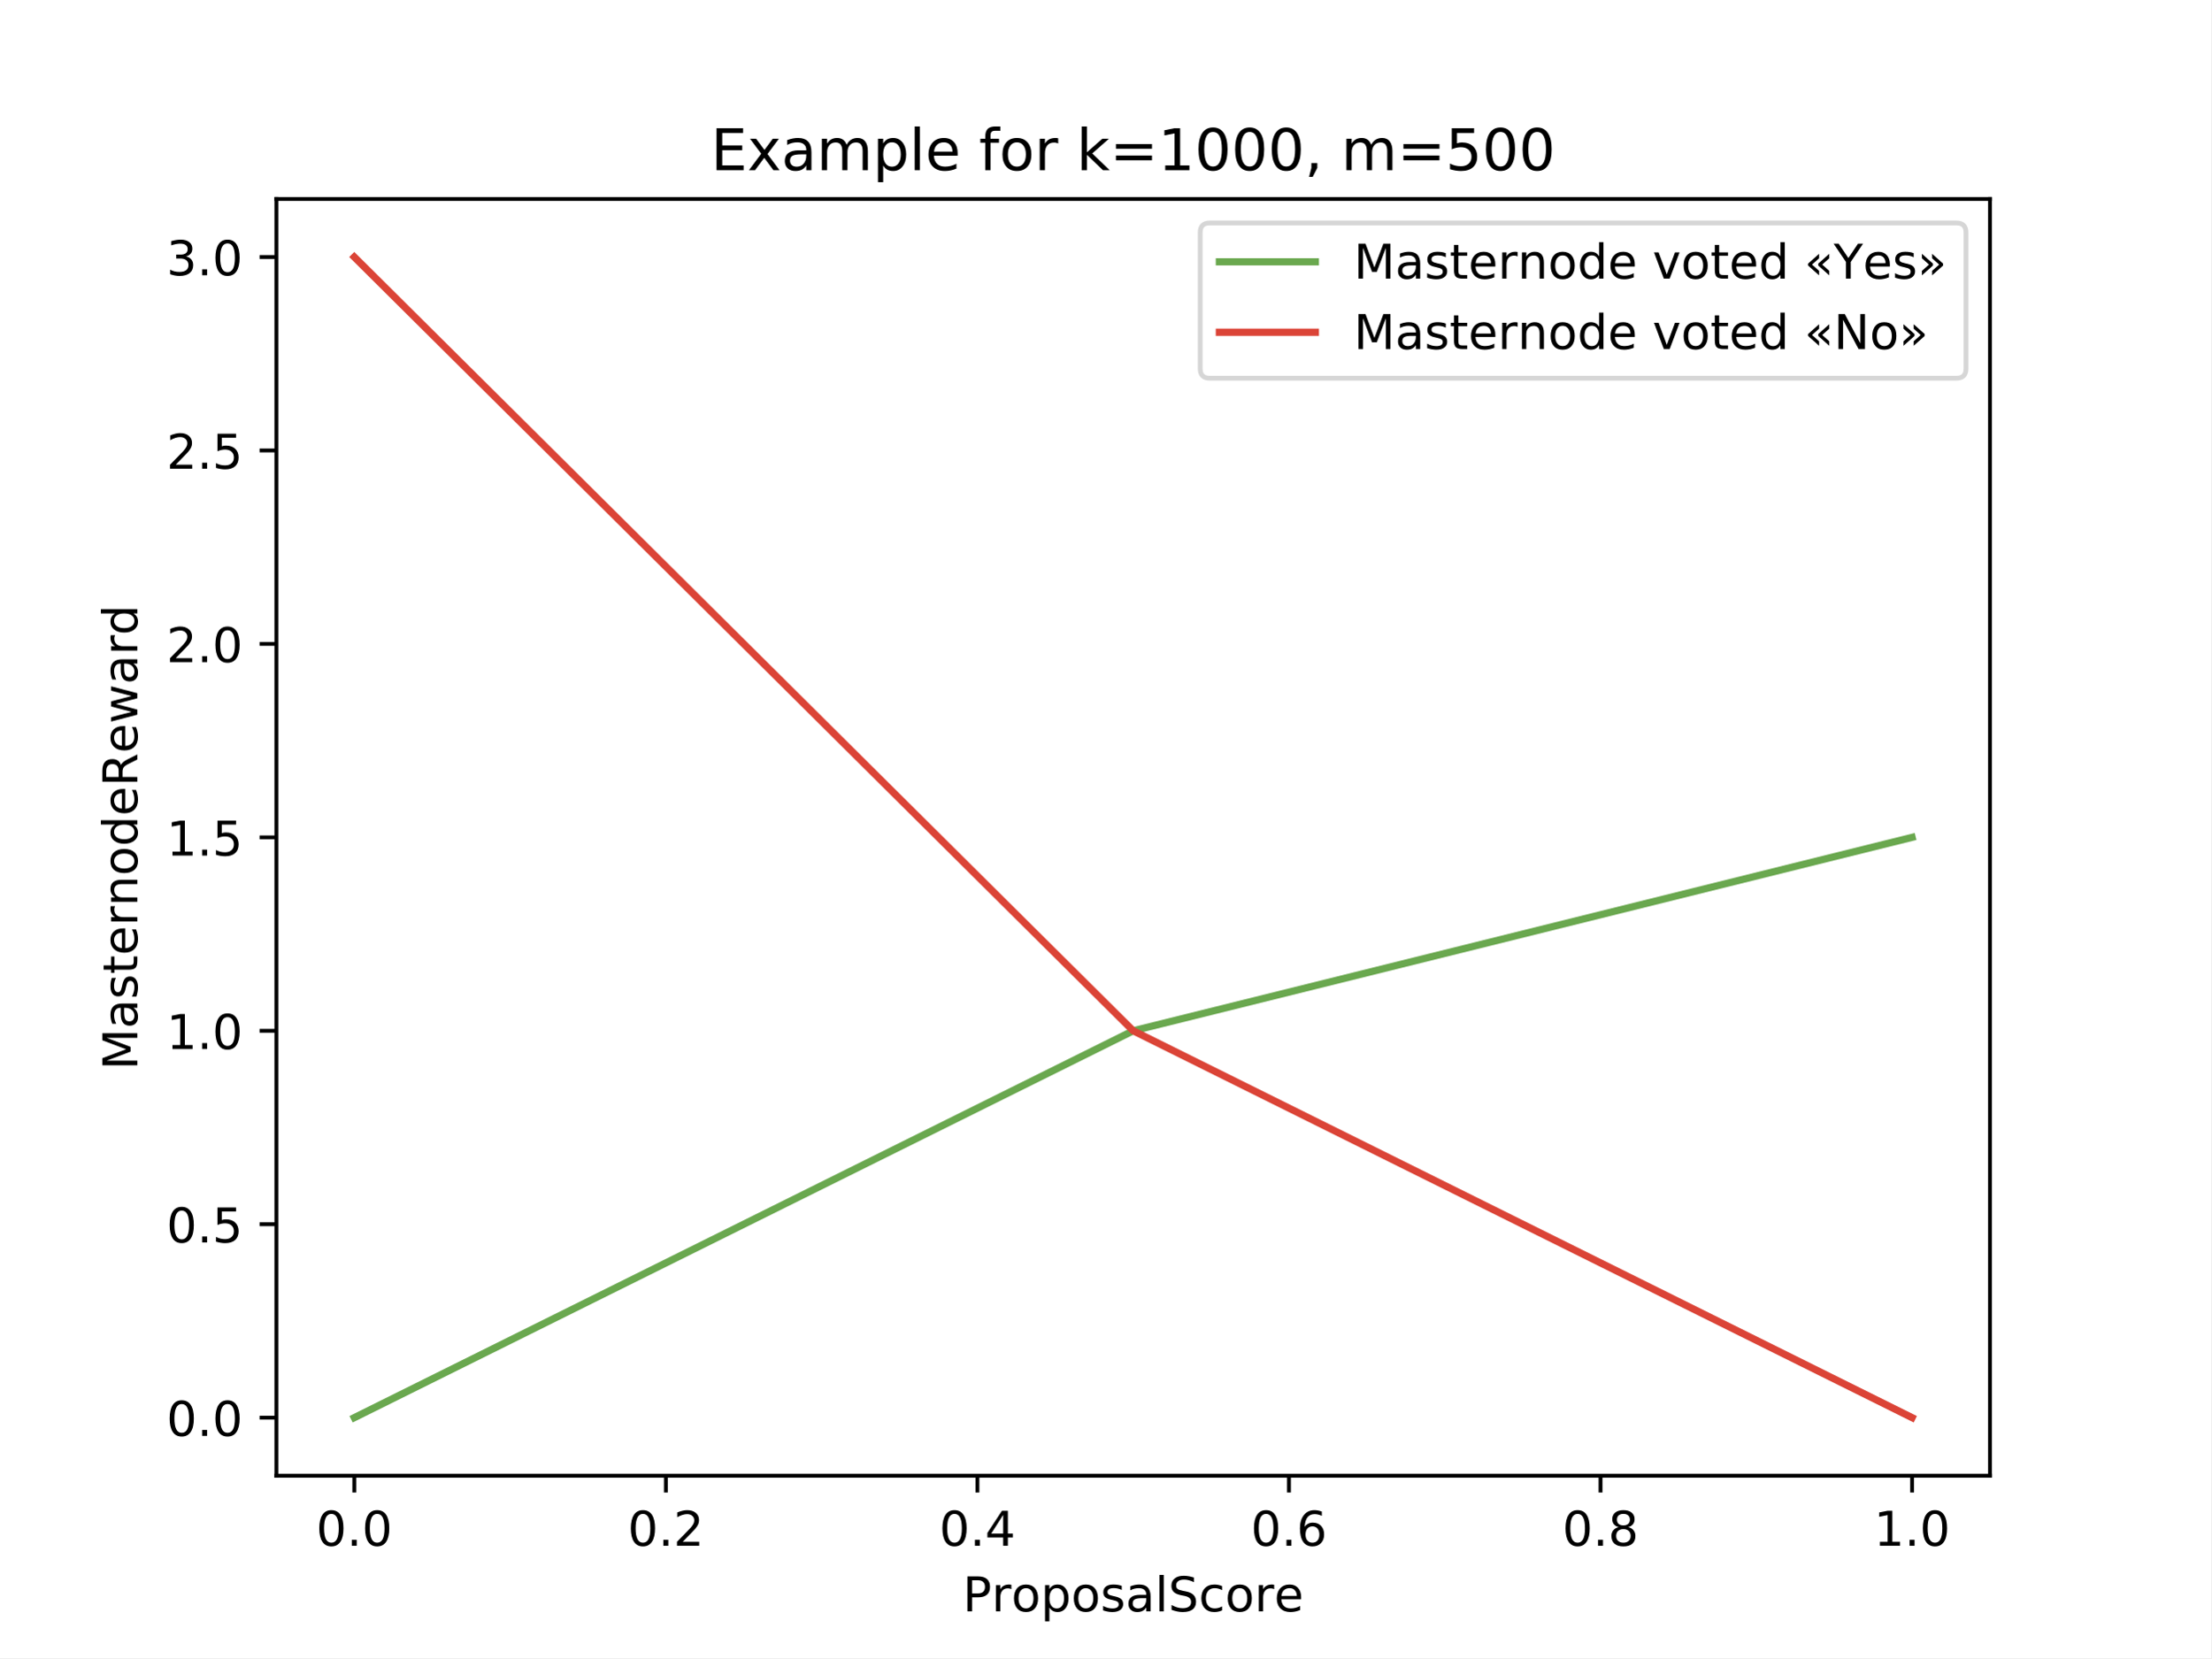
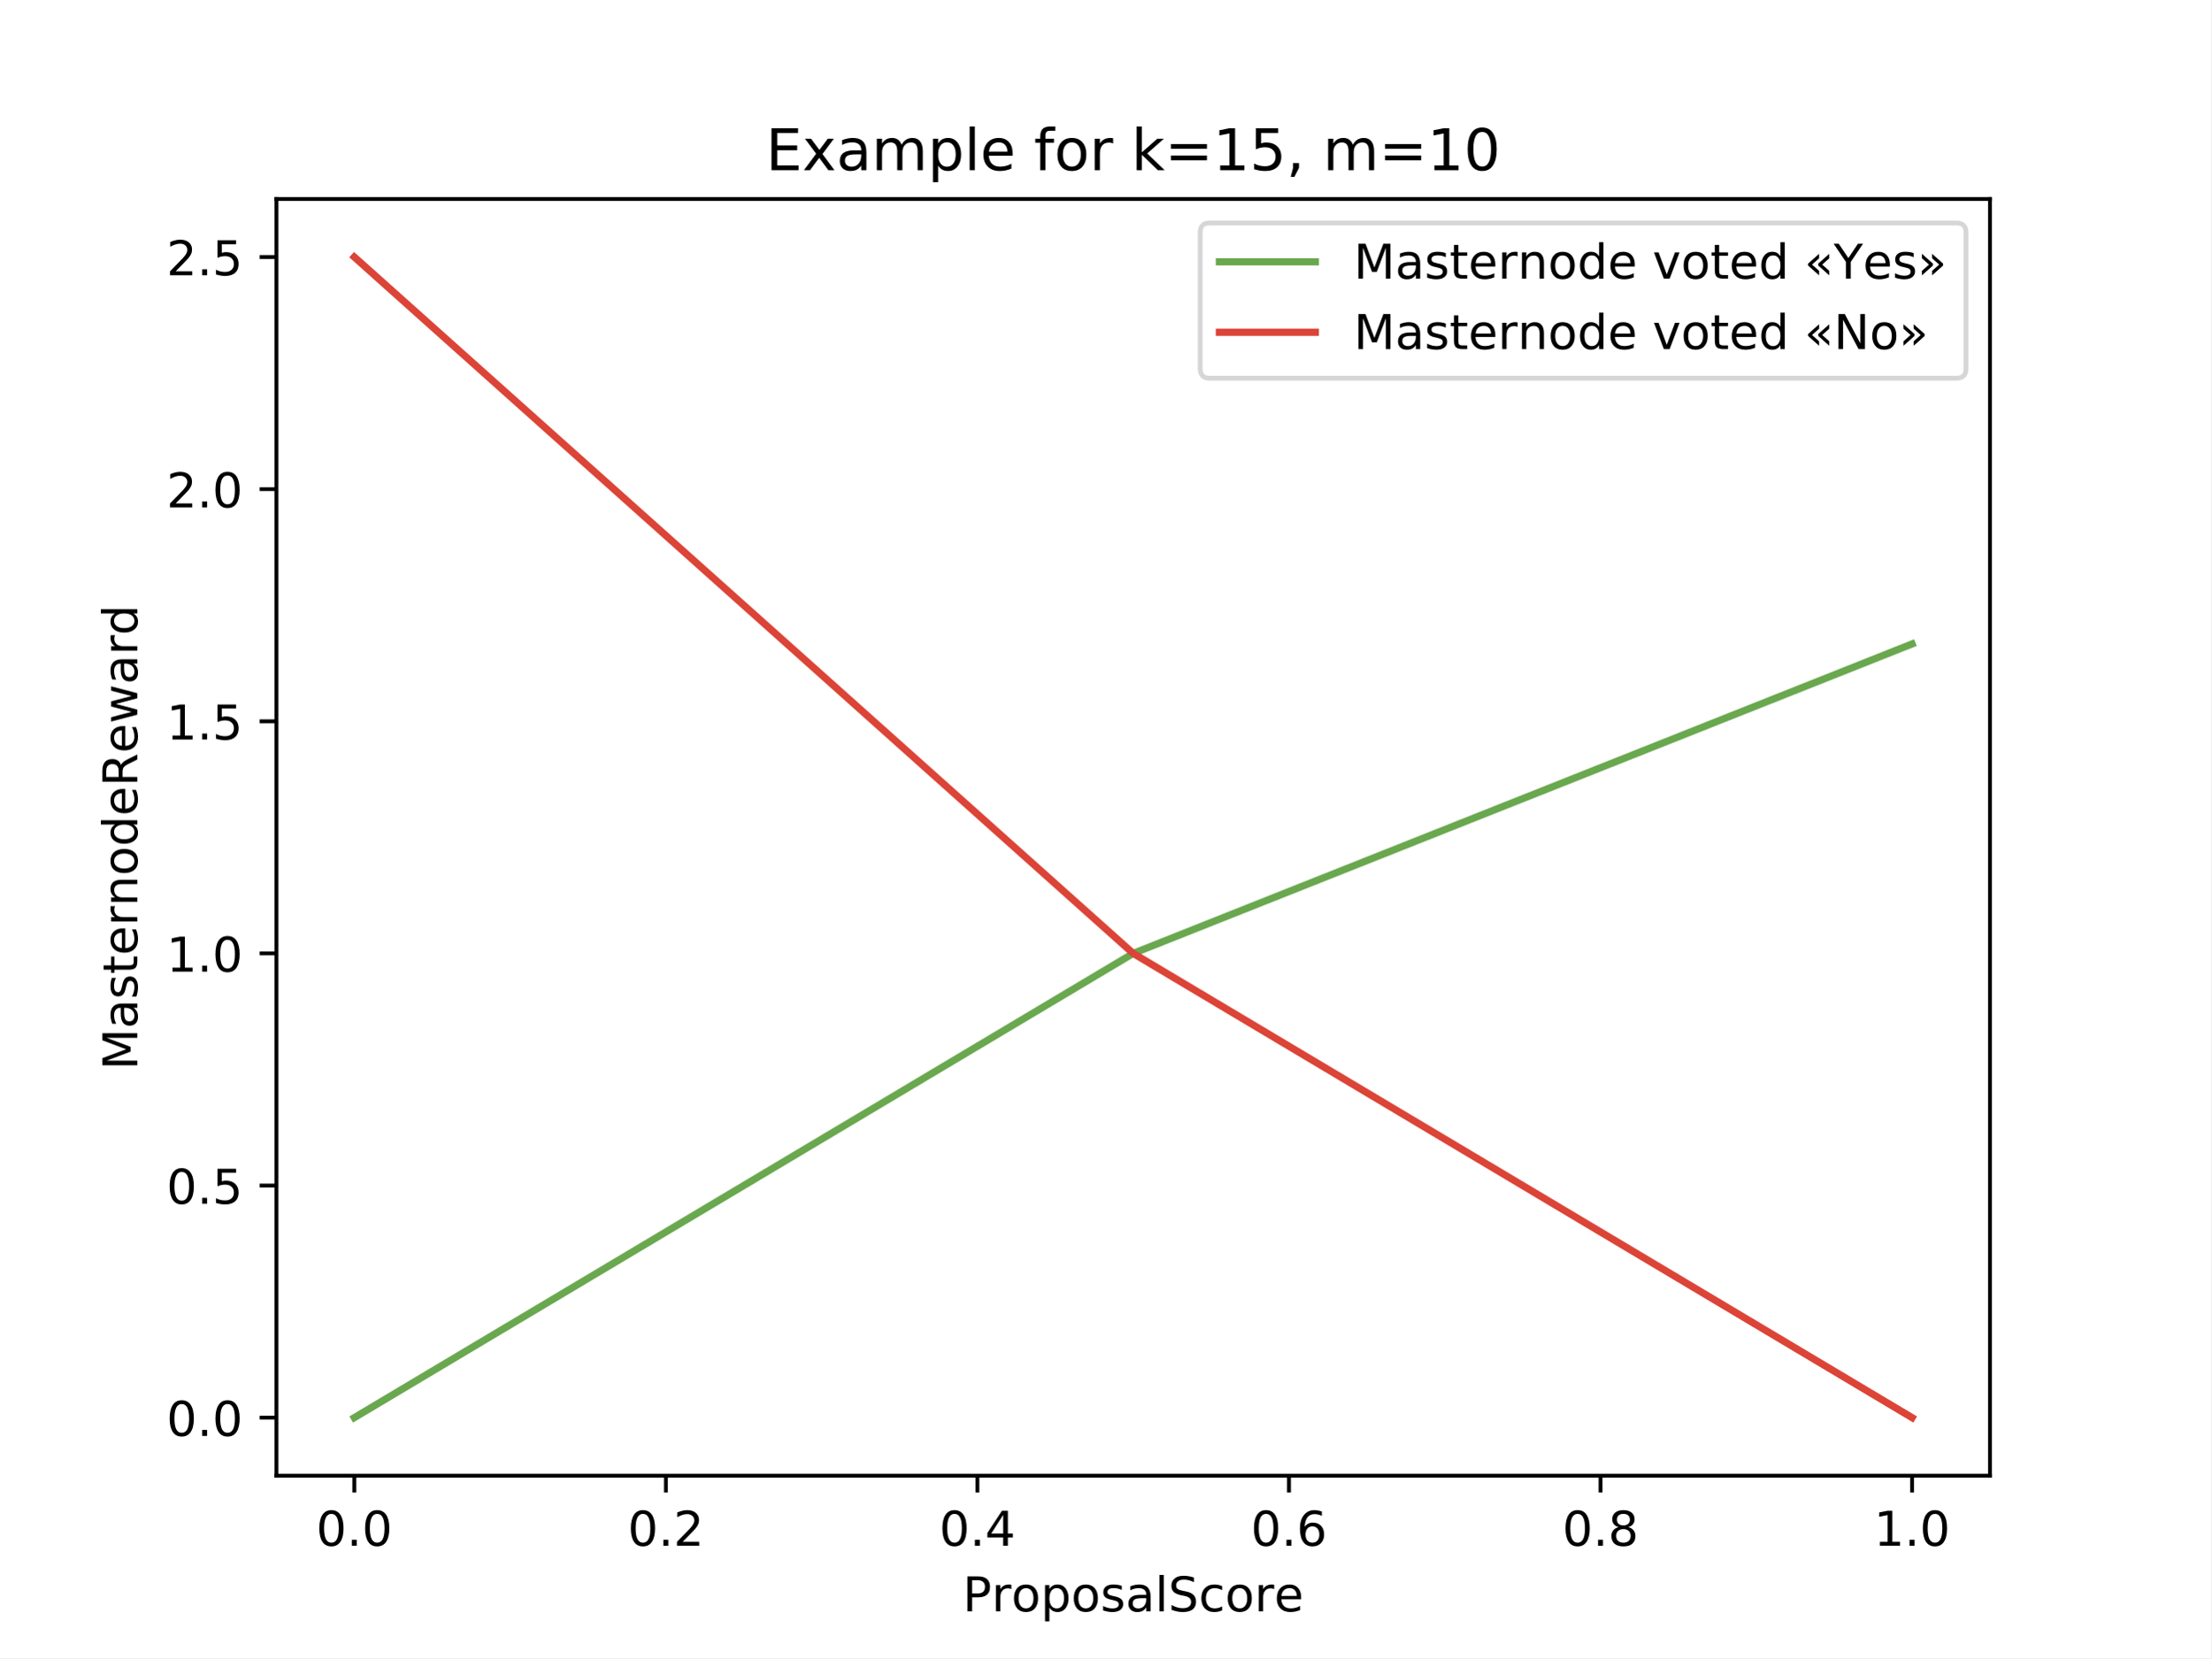
<svg xmlns="http://www.w3.org/2000/svg" xmlns:xlink="http://www.w3.org/1999/xlink" height="345.6pt" version="1.1" viewBox="0 0 460.8 345.6" width="460.8pt">
  <defs>
    <style type="text/css">
*{stroke-linecap:butt;stroke-linejoin:round;}
  </style>
  </defs>
  <g id="figure_1">
    <g id="patch_1">
      <path d="M 0 345.6  L 460.8 345.6  L 460.8 0  L 0 0  z " style="fill:#ffffff;" />
    </g>
    <g id="axes_1">
      <g id="patch_2">
        <path d="M 57.6 307.584  L 414.72 307.584  L 414.72 41.472  L 57.6 41.472  z " style="fill:#ffffff;" />
      </g>
      <g id="matplotlib.axis_1">
        <g id="xtick_1">
          <g id="line2d_1">
            <defs>
-               <path d="M 0 0  L 0 3.5  " id="mae21acf2db" style="stroke:#000000;stroke-width:0.8;" />
-             </defs>
-             <g>
-               <use style="stroke:#000000;stroke-width:0.8;" x="73.833" xlink:href="#mae21acf2db" y="307.584" />
+               <path d="M 0 0  L 0 3.5  " id="m57c50c2683" style="stroke:#000000;stroke-width:0.8;" />
+             </defs>
+             <g>
+               <use style="stroke:#000000;stroke-width:0.8;" x="73.833" xlink:href="#m57c50c2683" y="307.584" />
            </g>
          </g>
          <g id="text_1">
            <defs>
              <path d="M 31.781 66.406  Q 24.172 66.406 20.328 58.906  Q 16.5 51.422 16.5 36.375  Q 16.5 21.391 20.328 13.891  Q 24.172 6.391 31.781 6.391  Q 39.453 6.391 43.281 13.891  Q 47.125 21.391 47.125 36.375  Q 47.125 51.422 43.281 58.906  Q 39.453 66.406 31.781 66.406  z M 31.781 74.219  Q 44.047 74.219 50.516 64.516  Q 56.984 54.828 56.984 36.375  Q 56.984 17.969 50.516 8.266  Q 44.047 -1.422 31.781 -1.422  Q 19.531 -1.422 13.062 8.266  Q 6.594 17.969 6.594 36.375  Q 6.594 54.828 13.062 64.516  Q 19.531 74.219 31.781 74.219  z " id="DejaVuSans-48" />
              <path d="M 10.688 12.406  L 21 12.406  L 21 0  L 10.688 0  z " id="DejaVuSans-46" />
            </defs>
            <g transform="translate(65.88116 322.1824)scale(0.1 -0.1)">
              <use xlink:href="#DejaVuSans-48" />
              <use x="63.623" xlink:href="#DejaVuSans-46" />
              <use x="95.41" xlink:href="#DejaVuSans-48" />
            </g>
          </g>
        </g>
        <g id="xtick_2">
          <g id="line2d_2">
            <g>
-               <use style="stroke:#000000;stroke-width:0.8;" x="138.764" xlink:href="#mae21acf2db" y="307.584" />
+               <use style="stroke:#000000;stroke-width:0.8;" x="138.764" xlink:href="#m57c50c2683" y="307.584" />
            </g>
          </g>
          <g id="text_2">
            <defs>
              <path d="M 19.188 8.297  L 53.609 8.297  L 53.609 0  L 7.328 0  L 7.328 8.297  Q 12.938 14.109 22.625 23.891  Q 32.328 33.688 34.812 36.531  Q 39.547 41.844 41.422 45.531  Q 43.312 49.219 43.312 52.781  Q 43.312 58.594 39.234 62.25  Q 35.156 65.922 28.609 65.922  Q 23.969 65.922 18.812 64.312  Q 13.672 62.703 7.812 59.422  L 7.812 69.391  Q 13.766 71.781 18.938 73  Q 24.125 74.219 28.422 74.219  Q 39.75 74.219 46.484 68.547  Q 53.219 62.891 53.219 53.422  Q 53.219 48.922 51.531 44.891  Q 49.859 40.875 45.406 35.406  Q 44.188 33.984 37.641 27.219  Q 31.109 20.453 19.188 8.297  z " id="DejaVuSans-50" />
            </defs>
            <g transform="translate(130.8121 322.1824)scale(0.1 -0.1)">
              <use xlink:href="#DejaVuSans-48" />
              <use x="63.623" xlink:href="#DejaVuSans-46" />
              <use x="95.41" xlink:href="#DejaVuSans-50" />
            </g>
          </g>
        </g>
        <g id="xtick_3">
          <g id="line2d_3">
            <g>
-               <use style="stroke:#000000;stroke-width:0.8;" x="203.695" xlink:href="#mae21acf2db" y="307.584" />
+               <use style="stroke:#000000;stroke-width:0.8;" x="203.695" xlink:href="#m57c50c2683" y="307.584" />
            </g>
          </g>
          <g id="text_3">
            <defs>
              <path d="M 37.797 64.312  L 12.891 25.391  L 37.797 25.391  z M 35.203 72.906  L 47.609 72.906  L 47.609 25.391  L 58.016 25.391  L 58.016 17.188  L 47.609 17.188  L 47.609 0  L 37.797 0  L 37.797 17.188  L 4.891 17.188  L 4.891 26.703  z " id="DejaVuSans-52" />
            </defs>
            <g transform="translate(195.743 322.1824)scale(0.1 -0.1)">
              <use xlink:href="#DejaVuSans-48" />
              <use x="63.623" xlink:href="#DejaVuSans-46" />
              <use x="95.41" xlink:href="#DejaVuSans-52" />
            </g>
          </g>
        </g>
        <g id="xtick_4">
          <g id="line2d_4">
            <g>
-               <use style="stroke:#000000;stroke-width:0.8;" x="268.625" xlink:href="#mae21acf2db" y="307.584" />
+               <use style="stroke:#000000;stroke-width:0.8;" x="268.625" xlink:href="#m57c50c2683" y="307.584" />
            </g>
          </g>
          <g id="text_4">
            <defs>
              <path d="M 33.016 40.375  Q 26.375 40.375 22.484 35.828  Q 18.609 31.297 18.609 23.391  Q 18.609 15.531 22.484 10.953  Q 26.375 6.391 33.016 6.391  Q 39.656 6.391 43.531 10.953  Q 47.406 15.531 47.406 23.391  Q 47.406 31.297 43.531 35.828  Q 39.656 40.375 33.016 40.375  z M 52.594 71.297  L 52.594 62.312  Q 48.875 64.062 45.094 64.984  Q 41.312 65.922 37.594 65.922  Q 27.828 65.922 22.672 59.328  Q 17.531 52.734 16.797 39.406  Q 19.672 43.656 24.016 45.922  Q 28.375 48.188 33.594 48.188  Q 44.578 48.188 50.953 41.516  Q 57.328 34.859 57.328 23.391  Q 57.328 12.156 50.688 5.359  Q 44.047 -1.422 33.016 -1.422  Q 20.359 -1.422 13.672 8.266  Q 6.984 17.969 6.984 36.375  Q 6.984 53.656 15.188 63.938  Q 23.391 74.219 37.203 74.219  Q 40.922 74.219 44.703 73.484  Q 48.484 72.75 52.594 71.297  z " id="DejaVuSans-54" />
            </defs>
            <g transform="translate(260.6739 322.1824)scale(0.1 -0.1)">
              <use xlink:href="#DejaVuSans-48" />
              <use x="63.623" xlink:href="#DejaVuSans-46" />
              <use x="95.41" xlink:href="#DejaVuSans-54" />
            </g>
          </g>
        </g>
        <g id="xtick_5">
          <g id="line2d_5">
            <g>
-               <use style="stroke:#000000;stroke-width:0.8;" x="333.556" xlink:href="#mae21acf2db" y="307.584" />
+               <use style="stroke:#000000;stroke-width:0.8;" x="333.556" xlink:href="#m57c50c2683" y="307.584" />
            </g>
          </g>
          <g id="text_5">
            <defs>
              <path d="M 31.781 34.625  Q 24.75 34.625 20.719 30.859  Q 16.703 27.094 16.703 20.516  Q 16.703 13.922 20.719 10.156  Q 24.75 6.391 31.781 6.391  Q 38.812 6.391 42.859 10.172  Q 46.922 13.969 46.922 20.516  Q 46.922 27.094 42.891 30.859  Q 38.875 34.625 31.781 34.625  z M 21.922 38.812  Q 15.578 40.375 12.031 44.719  Q 8.5 49.078 8.5 55.328  Q 8.5 64.062 14.719 69.141  Q 20.953 74.219 31.781 74.219  Q 42.672 74.219 48.875 69.141  Q 55.078 64.062 55.078 55.328  Q 55.078 49.078 51.531 44.719  Q 48 40.375 41.703 38.812  Q 48.828 37.156 52.797 32.312  Q 56.781 27.484 56.781 20.516  Q 56.781 9.906 50.312 4.234  Q 43.844 -1.422 31.781 -1.422  Q 19.734 -1.422 13.25 4.234  Q 6.781 9.906 6.781 20.516  Q 6.781 27.484 10.781 32.312  Q 14.797 37.156 21.922 38.812  z M 18.312 54.391  Q 18.312 48.734 21.844 45.562  Q 25.391 42.391 31.781 42.391  Q 38.141 42.391 41.719 45.562  Q 45.312 48.734 45.312 54.391  Q 45.312 60.062 41.719 63.234  Q 38.141 66.406 31.781 66.406  Q 25.391 66.406 21.844 63.234  Q 18.312 60.062 18.312 54.391  z " id="DejaVuSans-56" />
            </defs>
            <g transform="translate(325.6048 322.1824)scale(0.1 -0.1)">
              <use xlink:href="#DejaVuSans-48" />
              <use x="63.623" xlink:href="#DejaVuSans-46" />
              <use x="95.41" xlink:href="#DejaVuSans-56" />
            </g>
          </g>
        </g>
        <g id="xtick_6">
          <g id="line2d_6">
            <g>
-               <use style="stroke:#000000;stroke-width:0.8;" x="398.487" xlink:href="#mae21acf2db" y="307.584" />
+               <use style="stroke:#000000;stroke-width:0.8;" x="398.487" xlink:href="#m57c50c2683" y="307.584" />
            </g>
          </g>
          <g id="text_6">
            <defs>
              <path d="M 12.406 8.297  L 28.516 8.297  L 28.516 63.922  L 10.984 60.406  L 10.984 69.391  L 28.422 72.906  L 38.281 72.906  L 38.281 8.297  L 54.391 8.297  L 54.391 0  L 12.406 0  z " id="DejaVuSans-49" />
            </defs>
            <g transform="translate(390.5357 322.1824)scale(0.1 -0.1)">
              <use xlink:href="#DejaVuSans-49" />
              <use x="63.623" xlink:href="#DejaVuSans-46" />
              <use x="95.41" xlink:href="#DejaVuSans-48" />
            </g>
          </g>
        </g>
        <g id="text_7">
          <defs>
            <path d="M 19.672 64.797  L 19.672 37.406  L 32.078 37.406  Q 38.969 37.406 42.719 40.969  Q 46.484 44.531 46.484 51.125  Q 46.484 57.672 42.719 61.234  Q 38.969 64.797 32.078 64.797  z M 9.812 72.906  L 32.078 72.906  Q 44.344 72.906 50.609 67.359  Q 56.891 61.812 56.891 51.125  Q 56.891 40.328 50.609 34.812  Q 44.344 29.297 32.078 29.297  L 19.672 29.297  L 19.672 0  L 9.812 0  z " id="DejaVuSans-80" />
            <path d="M 41.109 46.297  Q 39.594 47.172 37.812 47.578  Q 36.031 48 33.891 48  Q 26.266 48 22.188 43.047  Q 18.109 38.094 18.109 28.812  L 18.109 0  L 9.078 0  L 9.078 54.688  L 18.109 54.688  L 18.109 46.188  Q 20.953 51.172 25.484 53.578  Q 30.031 56 36.531 56  Q 37.453 56 38.578 55.875  Q 39.703 55.766 41.062 55.516  z " id="DejaVuSans-114" />
            <path d="M 30.609 48.391  Q 23.391 48.391 19.188 42.75  Q 14.984 37.109 14.984 27.297  Q 14.984 17.484 19.156 11.844  Q 23.344 6.203 30.609 6.203  Q 37.797 6.203 41.984 11.859  Q 46.188 17.531 46.188 27.297  Q 46.188 37.016 41.984 42.703  Q 37.797 48.391 30.609 48.391  z M 30.609 56  Q 42.328 56 49.016 48.375  Q 55.719 40.766 55.719 27.297  Q 55.719 13.875 49.016 6.219  Q 42.328 -1.422 30.609 -1.422  Q 18.844 -1.422 12.172 6.219  Q 5.516 13.875 5.516 27.297  Q 5.516 40.766 12.172 48.375  Q 18.844 56 30.609 56  z " id="DejaVuSans-111" />
            <path d="M 18.109 8.203  L 18.109 -20.797  L 9.078 -20.797  L 9.078 54.688  L 18.109 54.688  L 18.109 46.391  Q 20.953 51.266 25.266 53.625  Q 29.594 56 35.594 56  Q 45.562 56 51.781 48.094  Q 58.016 40.188 58.016 27.297  Q 58.016 14.406 51.781 6.484  Q 45.562 -1.422 35.594 -1.422  Q 29.594 -1.422 25.266 0.953  Q 20.953 3.328 18.109 8.203  z M 48.688 27.297  Q 48.688 37.203 44.609 42.844  Q 40.531 48.484 33.406 48.484  Q 26.266 48.484 22.188 42.844  Q 18.109 37.203 18.109 27.297  Q 18.109 17.391 22.188 11.75  Q 26.266 6.109 33.406 6.109  Q 40.531 6.109 44.609 11.75  Q 48.688 17.391 48.688 27.297  z " id="DejaVuSans-112" />
            <path d="M 44.281 53.078  L 44.281 44.578  Q 40.484 46.531 36.375 47.5  Q 32.281 48.484 27.875 48.484  Q 21.188 48.484 17.844 46.438  Q 14.5 44.391 14.5 40.281  Q 14.5 37.156 16.891 35.375  Q 19.281 33.594 26.516 31.984  L 29.594 31.297  Q 39.156 29.25 43.188 25.516  Q 47.219 21.781 47.219 15.094  Q 47.219 7.469 41.188 3.016  Q 35.156 -1.422 24.609 -1.422  Q 20.219 -1.422 15.453 -0.562  Q 10.688 0.297 5.422 2  L 5.422 11.281  Q 10.406 8.688 15.234 7.391  Q 20.062 6.109 24.812 6.109  Q 31.156 6.109 34.562 8.281  Q 37.984 10.453 37.984 14.406  Q 37.984 18.062 35.516 20.016  Q 33.062 21.969 24.703 23.781  L 21.578 24.516  Q 13.234 26.266 9.516 29.906  Q 5.812 33.547 5.812 39.891  Q 5.812 47.609 11.281 51.797  Q 16.75 56 26.812 56  Q 31.781 56 36.172 55.266  Q 40.578 54.547 44.281 53.078  z " id="DejaVuSans-115" />
            <path d="M 34.281 27.484  Q 23.391 27.484 19.188 25  Q 14.984 22.516 14.984 16.5  Q 14.984 11.719 18.141 8.906  Q 21.297 6.109 26.703 6.109  Q 34.188 6.109 38.703 11.406  Q 43.219 16.703 43.219 25.484  L 43.219 27.484  z M 52.203 31.203  L 52.203 0  L 43.219 0  L 43.219 8.297  Q 40.141 3.328 35.547 0.953  Q 30.953 -1.422 24.312 -1.422  Q 15.922 -1.422 10.953 3.297  Q 6 8.016 6 15.922  Q 6 25.141 12.172 29.828  Q 18.359 34.516 30.609 34.516  L 43.219 34.516  L 43.219 35.406  Q 43.219 41.609 39.141 45  Q 35.062 48.391 27.688 48.391  Q 23 48.391 18.547 47.266  Q 14.109 46.141 10.016 43.891  L 10.016 52.203  Q 14.938 54.109 19.578 55.047  Q 24.219 56 28.609 56  Q 40.484 56 46.344 49.844  Q 52.203 43.703 52.203 31.203  z " id="DejaVuSans-97" />
            <path d="M 9.422 75.984  L 18.406 75.984  L 18.406 0  L 9.422 0  z " id="DejaVuSans-108" />
            <path d="M 53.516 70.516  L 53.516 60.891  Q 47.906 63.578 42.922 64.891  Q 37.938 66.219 33.297 66.219  Q 25.25 66.219 20.875 63.094  Q 16.5 59.969 16.5 54.203  Q 16.5 49.359 19.406 46.891  Q 22.312 44.438 30.422 42.922  L 36.375 41.703  Q 47.406 39.594 52.656 34.297  Q 57.906 29 57.906 20.125  Q 57.906 9.516 50.797 4.047  Q 43.703 -1.422 29.984 -1.422  Q 24.812 -1.422 18.969 -0.25  Q 13.141 0.922 6.891 3.219  L 6.891 13.375  Q 12.891 10.016 18.656 8.297  Q 24.422 6.594 29.984 6.594  Q 38.422 6.594 43.016 9.906  Q 47.609 13.234 47.609 19.391  Q 47.609 24.75 44.312 27.781  Q 41.016 30.812 33.5 32.328  L 27.484 33.5  Q 16.453 35.688 11.516 40.375  Q 6.594 45.062 6.594 53.422  Q 6.594 63.094 13.406 68.656  Q 20.219 74.219 32.172 74.219  Q 37.312 74.219 42.625 73.281  Q 47.953 72.359 53.516 70.516  z " id="DejaVuSans-83" />
            <path d="M 48.781 52.594  L 48.781 44.188  Q 44.969 46.297 41.141 47.344  Q 37.312 48.391 33.406 48.391  Q 24.656 48.391 19.812 42.844  Q 14.984 37.312 14.984 27.297  Q 14.984 17.281 19.812 11.734  Q 24.656 6.203 33.406 6.203  Q 37.312 6.203 41.141 7.25  Q 44.969 8.297 48.781 10.406  L 48.781 2.094  Q 45.016 0.344 40.984 -0.531  Q 36.969 -1.422 32.422 -1.422  Q 20.062 -1.422 12.781 6.344  Q 5.516 14.109 5.516 27.297  Q 5.516 40.672 12.859 48.328  Q 20.219 56 33.016 56  Q 37.156 56 41.109 55.141  Q 45.062 54.297 48.781 52.594  z " id="DejaVuSans-99" />
            <path d="M 56.203 29.594  L 56.203 25.203  L 14.891 25.203  Q 15.484 15.922 20.484 11.062  Q 25.484 6.203 34.422 6.203  Q 39.594 6.203 44.453 7.469  Q 49.312 8.734 54.109 11.281  L 54.109 2.781  Q 49.266 0.734 44.188 -0.344  Q 39.109 -1.422 33.891 -1.422  Q 20.797 -1.422 13.156 6.188  Q 5.516 13.812 5.516 26.812  Q 5.516 40.234 12.766 48.109  Q 20.016 56 32.328 56  Q 43.359 56 49.781 48.891  Q 56.203 41.797 56.203 29.594  z M 47.219 32.234  Q 47.125 39.594 43.094 43.984  Q 39.062 48.391 32.422 48.391  Q 24.906 48.391 20.391 44.141  Q 15.875 39.891 15.188 32.172  z " id="DejaVuSans-101" />
          </defs>
          <g transform="translate(200.628 335.8606)scale(0.1 -0.1)">
            <use xlink:href="#DejaVuSans-80" />
            <use x="60.287" xlink:href="#DejaVuSans-114" />
            <use x="101.369" xlink:href="#DejaVuSans-111" />
            <use x="162.551" xlink:href="#DejaVuSans-112" />
            <use x="226.027" xlink:href="#DejaVuSans-111" />
            <use x="287.209" xlink:href="#DejaVuSans-115" />
            <use x="339.309" xlink:href="#DejaVuSans-97" />
            <use x="400.588" xlink:href="#DejaVuSans-108" />
            <use x="428.371" xlink:href="#DejaVuSans-83" />
            <use x="491.848" xlink:href="#DejaVuSans-99" />
            <use x="546.828" xlink:href="#DejaVuSans-111" />
            <use x="608.01" xlink:href="#DejaVuSans-114" />
            <use x="649.092" xlink:href="#DejaVuSans-101" />
          </g>
        </g>
      </g>
      <g id="matplotlib.axis_2">
        <g id="ytick_1">
          <g id="line2d_7">
            <defs>
-               <path d="M 0 0  L -3.5 0  " id="m6a1c7c4769" style="stroke:#000000;stroke-width:0.8;" />
-             </defs>
-             <g>
-               <use style="stroke:#000000;stroke-width:0.8;" x="57.6" xlink:href="#m6a1c7c4769" y="295.488" />
+               <path d="M 0 0  L -3.5 0  " id="mbd5b83f7dc" style="stroke:#000000;stroke-width:0.8;" />
+             </defs>
+             <g>
+               <use style="stroke:#000000;stroke-width:0.8;" x="57.6" xlink:href="#mbd5b83f7dc" y="295.488" />
            </g>
          </g>
          <g id="text_8">
            <g transform="translate(34.69687 299.2872)scale(0.1 -0.1)">
              <use xlink:href="#DejaVuSans-48" />
              <use x="63.623" xlink:href="#DejaVuSans-46" />
              <use x="95.41" xlink:href="#DejaVuSans-48" />
            </g>
          </g>
        </g>
        <g id="ytick_2">
          <g id="line2d_8">
            <g>
-               <use style="stroke:#000000;stroke-width:0.8;" x="57.6" xlink:href="#m6a1c7c4769" y="255.168" />
+               <use style="stroke:#000000;stroke-width:0.8;" x="57.6" xlink:href="#mbd5b83f7dc" y="247.104" />
            </g>
          </g>
          <g id="text_9">
            <defs>
              <path d="M 10.797 72.906  L 49.516 72.906  L 49.516 64.594  L 19.828 64.594  L 19.828 46.734  Q 21.969 47.469 24.109 47.828  Q 26.266 48.188 28.422 48.188  Q 40.625 48.188 47.75 41.5  Q 54.891 34.812 54.891 23.391  Q 54.891 11.625 47.562 5.094  Q 40.234 -1.422 26.906 -1.422  Q 22.312 -1.422 17.547 -0.641  Q 12.797 0.141 7.719 1.703  L 7.719 11.625  Q 12.109 9.234 16.797 8.062  Q 21.484 6.891 26.703 6.891  Q 35.156 6.891 40.078 11.328  Q 45.016 15.766 45.016 23.391  Q 45.016 31 40.078 35.438  Q 35.156 39.891 26.703 39.891  Q 22.75 39.891 18.812 39.016  Q 14.891 38.141 10.797 36.281  z " id="DejaVuSans-53" />
            </defs>
-             <g transform="translate(34.69687 258.9672)scale(0.1 -0.1)">
+             <g transform="translate(34.69687 250.9032)scale(0.1 -0.1)">
              <use xlink:href="#DejaVuSans-48" />
              <use x="63.623" xlink:href="#DejaVuSans-46" />
              <use x="95.41" xlink:href="#DejaVuSans-53" />
            </g>
          </g>
        </g>
        <g id="ytick_3">
          <g id="line2d_9">
            <g>
-               <use style="stroke:#000000;stroke-width:0.8;" x="57.6" xlink:href="#m6a1c7c4769" y="214.848" />
+               <use style="stroke:#000000;stroke-width:0.8;" x="57.6" xlink:href="#mbd5b83f7dc" y="198.72" />
            </g>
          </g>
          <g id="text_10">
-             <g transform="translate(34.69687 218.6472)scale(0.1 -0.1)">
+             <g transform="translate(34.69687 202.5192)scale(0.1 -0.1)">
              <use xlink:href="#DejaVuSans-49" />
              <use x="63.623" xlink:href="#DejaVuSans-46" />
              <use x="95.41" xlink:href="#DejaVuSans-48" />
            </g>
          </g>
        </g>
        <g id="ytick_4">
          <g id="line2d_10">
            <g>
-               <use style="stroke:#000000;stroke-width:0.8;" x="57.6" xlink:href="#m6a1c7c4769" y="174.528" />
+               <use style="stroke:#000000;stroke-width:0.8;" x="57.6" xlink:href="#mbd5b83f7dc" y="150.336" />
            </g>
          </g>
          <g id="text_11">
-             <g transform="translate(34.69687 178.3272)scale(0.1 -0.1)">
+             <g transform="translate(34.69687 154.1352)scale(0.1 -0.1)">
              <use xlink:href="#DejaVuSans-49" />
              <use x="63.623" xlink:href="#DejaVuSans-46" />
              <use x="95.41" xlink:href="#DejaVuSans-53" />
            </g>
          </g>
        </g>
        <g id="ytick_5">
          <g id="line2d_11">
            <g>
-               <use style="stroke:#000000;stroke-width:0.8;" x="57.6" xlink:href="#m6a1c7c4769" y="134.208" />
+               <use style="stroke:#000000;stroke-width:0.8;" x="57.6" xlink:href="#mbd5b83f7dc" y="101.952" />
            </g>
          </g>
          <g id="text_12">
-             <g transform="translate(34.69687 138.0072)scale(0.1 -0.1)">
+             <g transform="translate(34.69687 105.7512)scale(0.1 -0.1)">
              <use xlink:href="#DejaVuSans-50" />
              <use x="63.623" xlink:href="#DejaVuSans-46" />
              <use x="95.41" xlink:href="#DejaVuSans-48" />
            </g>
          </g>
        </g>
        <g id="ytick_6">
          <g id="line2d_12">
            <g>
-               <use style="stroke:#000000;stroke-width:0.8;" x="57.6" xlink:href="#m6a1c7c4769" y="93.888" />
+               <use style="stroke:#000000;stroke-width:0.8;" x="57.6" xlink:href="#mbd5b83f7dc" y="53.568" />
            </g>
          </g>
          <g id="text_13">
-             <g transform="translate(34.69687 97.68722)scale(0.1 -0.1)">
+             <g transform="translate(34.69687 57.36722)scale(0.1 -0.1)">
              <use xlink:href="#DejaVuSans-50" />
              <use x="63.623" xlink:href="#DejaVuSans-46" />
              <use x="95.41" xlink:href="#DejaVuSans-53" />
            </g>
          </g>
        </g>
-         <g id="ytick_7">
-           <g id="line2d_13">
-             <g>
-               <use style="stroke:#000000;stroke-width:0.8;" x="57.6" xlink:href="#m6a1c7c4769" y="53.568" />
-             </g>
-           </g>
-           <g id="text_14">
-             <defs>
-               <path d="M 40.578 39.312  Q 47.656 37.797 51.625 33  Q 55.609 28.219 55.609 21.188  Q 55.609 10.406 48.188 4.484  Q 40.766 -1.422 27.094 -1.422  Q 22.516 -1.422 17.656 -0.516  Q 12.797 0.391 7.625 2.203  L 7.625 11.719  Q 11.719 9.328 16.594 8.109  Q 21.484 6.891 26.812 6.891  Q 36.078 6.891 40.938 10.547  Q 45.797 14.203 45.797 21.188  Q 45.797 27.641 41.281 31.266  Q 36.766 34.906 28.719 34.906  L 20.219 34.906  L 20.219 43.016  L 29.109 43.016  Q 36.375 43.016 40.234 45.922  Q 44.094 48.828 44.094 54.297  Q 44.094 59.906 40.109 62.906  Q 36.141 65.922 28.719 65.922  Q 24.656 65.922 20.016 65.031  Q 15.375 64.156 9.812 62.312  L 9.812 71.094  Q 15.438 72.656 20.344 73.438  Q 25.25 74.219 29.594 74.219  Q 40.828 74.219 47.359 69.109  Q 53.906 64.016 53.906 55.328  Q 53.906 49.266 50.438 45.094  Q 46.969 40.922 40.578 39.312  z " id="DejaVuSans-51" />
-             </defs>
-             <g transform="translate(34.69687 57.36722)scale(0.1 -0.1)">
-               <use xlink:href="#DejaVuSans-51" />
-               <use x="63.623" xlink:href="#DejaVuSans-46" />
-               <use x="95.41" xlink:href="#DejaVuSans-48" />
-             </g>
-           </g>
-         </g>
-         <g id="text_15">
+         <g id="text_14">
          <defs>
            <path d="M 9.812 72.906  L 24.516 72.906  L 43.109 23.297  L 61.812 72.906  L 76.516 72.906  L 76.516 0  L 66.891 0  L 66.891 64.016  L 48.094 14.016  L 38.188 14.016  L 19.391 64.016  L 19.391 0  L 9.812 0  z " id="DejaVuSans-77" />
            <path d="M 18.312 70.219  L 18.312 54.688  L 36.812 54.688  L 36.812 47.703  L 18.312 47.703  L 18.312 18.016  Q 18.312 11.328 20.141 9.422  Q 21.969 7.516 27.594 7.516  L 36.812 7.516  L 36.812 0  L 27.594 0  Q 17.188 0 13.234 3.875  Q 9.281 7.766 9.281 18.016  L 9.281 47.703  L 2.688 47.703  L 2.688 54.688  L 9.281 54.688  L 9.281 70.219  z " id="DejaVuSans-116" />
            <path d="M 54.891 33.016  L 54.891 0  L 45.906 0  L 45.906 32.719  Q 45.906 40.484 42.875 44.328  Q 39.844 48.188 33.797 48.188  Q 26.516 48.188 22.312 43.547  Q 18.109 38.922 18.109 30.906  L 18.109 0  L 9.078 0  L 9.078 54.688  L 18.109 54.688  L 18.109 46.188  Q 21.344 51.125 25.703 53.562  Q 30.078 56 35.797 56  Q 45.219 56 50.047 50.172  Q 54.891 44.344 54.891 33.016  z " id="DejaVuSans-110" />
            <path d="M 45.406 46.391  L 45.406 75.984  L 54.391 75.984  L 54.391 0  L 45.406 0  L 45.406 8.203  Q 42.578 3.328 38.25 0.953  Q 33.938 -1.422 27.875 -1.422  Q 17.969 -1.422 11.734 6.484  Q 5.516 14.406 5.516 27.297  Q 5.516 40.188 11.734 48.094  Q 17.969 56 27.875 56  Q 33.938 56 38.25 53.625  Q 42.578 51.266 45.406 46.391  z M 14.797 27.297  Q 14.797 17.391 18.875 11.75  Q 22.953 6.109 30.078 6.109  Q 37.203 6.109 41.297 11.75  Q 45.406 17.391 45.406 27.297  Q 45.406 37.203 41.297 42.844  Q 37.203 48.484 30.078 48.484  Q 22.953 48.484 18.875 42.844  Q 14.797 37.203 14.797 27.297  z " id="DejaVuSans-100" />
            <path d="M 44.391 34.188  Q 47.562 33.109 50.562 29.594  Q 53.562 26.078 56.594 19.922  L 66.609 0  L 56 0  L 46.688 18.703  Q 43.062 26.031 39.672 28.422  Q 36.281 30.812 30.422 30.812  L 19.672 30.812  L 19.672 0  L 9.812 0  L 9.812 72.906  L 32.078 72.906  Q 44.578 72.906 50.734 67.672  Q 56.891 62.453 56.891 51.906  Q 56.891 45.016 53.688 40.469  Q 50.484 35.938 44.391 34.188  z M 19.672 64.797  L 19.672 38.922  L 32.078 38.922  Q 39.203 38.922 42.844 42.219  Q 46.484 45.516 46.484 51.906  Q 46.484 58.297 42.844 61.547  Q 39.203 64.797 32.078 64.797  z " id="DejaVuSans-82" />
            <path d="M 4.203 54.688  L 13.188 54.688  L 24.422 12.016  L 35.594 54.688  L 46.188 54.688  L 57.422 12.016  L 68.609 54.688  L 77.594 54.688  L 63.281 0  L 52.688 0  L 40.922 44.828  L 29.109 0  L 18.5 0  z " id="DejaVuSans-119" />
          </defs>
          <g transform="translate(28.61719 223.0108)rotate(-90)scale(0.1 -0.1)">
            <use xlink:href="#DejaVuSans-77" />
            <use x="86.279" xlink:href="#DejaVuSans-97" />
            <use x="147.559" xlink:href="#DejaVuSans-115" />
            <use x="199.658" xlink:href="#DejaVuSans-116" />
            <use x="238.867" xlink:href="#DejaVuSans-101" />
            <use x="300.391" xlink:href="#DejaVuSans-114" />
            <use x="341.488" xlink:href="#DejaVuSans-110" />
            <use x="404.867" xlink:href="#DejaVuSans-111" />
            <use x="466.049" xlink:href="#DejaVuSans-100" />
            <use x="529.525" xlink:href="#DejaVuSans-101" />
            <use x="591.049" xlink:href="#DejaVuSans-82" />
            <use x="660.469" xlink:href="#DejaVuSans-101" />
            <use x="721.992" xlink:href="#DejaVuSans-119" />
            <use x="803.779" xlink:href="#DejaVuSans-97" />
            <use x="865.059" xlink:href="#DejaVuSans-114" />
            <use x="906.156" xlink:href="#DejaVuSans-100" />
          </g>
        </g>
      </g>
+       <g id="line2d_13">
+         <path clip-path="url(#pfb62f61c5b)" d="M 73.833 295.488  L 236.16 198.72  L 398.487 134.208  " style="fill:none;stroke:#6aa84f;stroke-linecap:square;stroke-width:1.5;" />
+       </g>
      <g id="line2d_14">
-         <path clip-path="url(#p7aecc0724b)" d="M 73.833 295.488  L 236.16 214.848  L 398.487 174.528  " style="fill:none;stroke:#6aa84f;stroke-linecap:square;stroke-width:1.5;" />
-       </g>
-       <g id="line2d_15">
-         <path clip-path="url(#p7aecc0724b)" d="M 73.833 53.568  L 236.16 214.848  L 398.487 295.488  " style="fill:none;stroke:#db4437;stroke-linecap:square;stroke-width:1.5;" />
+         <path clip-path="url(#pfb62f61c5b)" d="M 73.833 53.568  L 236.16 198.72  L 398.487 295.488  " style="fill:none;stroke:#db4437;stroke-linecap:square;stroke-width:1.5;" />
      </g>
      <g id="patch_3">
        <path d="M 57.6 307.584  L 57.6 41.472  " style="fill:none;stroke:#000000;stroke-linecap:square;stroke-linejoin:miter;stroke-width:0.8;" />
      </g>
      <g id="patch_4">
        <path d="M 414.72 307.584  L 414.72 41.472  " style="fill:none;stroke:#000000;stroke-linecap:square;stroke-linejoin:miter;stroke-width:0.8;" />
      </g>
      <g id="patch_5">
        <path d="M 57.6 307.584  L 414.72 307.584  " style="fill:none;stroke:#000000;stroke-linecap:square;stroke-linejoin:miter;stroke-width:0.8;" />
      </g>
      <g id="patch_6">
        <path d="M 57.6 41.472  L 414.72 41.472  " style="fill:none;stroke:#000000;stroke-linecap:square;stroke-linejoin:miter;stroke-width:0.8;" />
      </g>
-       <g id="text_16">
+       <g id="text_15">
        <defs>
          <path d="M 9.812 72.906  L 55.906 72.906  L 55.906 64.594  L 19.672 64.594  L 19.672 43.016  L 54.391 43.016  L 54.391 34.719  L 19.672 34.719  L 19.672 8.297  L 56.781 8.297  L 56.781 0  L 9.812 0  z " id="DejaVuSans-69" />
          <path d="M 54.891 54.688  L 35.109 28.078  L 55.906 0  L 45.312 0  L 29.391 21.484  L 13.484 0  L 2.875 0  L 24.125 28.609  L 4.688 54.688  L 15.281 54.688  L 29.781 35.203  L 44.281 54.688  z " id="DejaVuSans-120" />
          <path d="M 52 44.188  Q 55.375 50.25 60.062 53.125  Q 64.75 56 71.094 56  Q 79.641 56 84.281 50.016  Q 88.922 44.047 88.922 33.016  L 88.922 0  L 79.891 0  L 79.891 32.719  Q 79.891 40.578 77.094 44.375  Q 74.312 48.188 68.609 48.188  Q 61.625 48.188 57.562 43.547  Q 53.516 38.922 53.516 30.906  L 53.516 0  L 44.484 0  L 44.484 32.719  Q 44.484 40.625 41.703 44.406  Q 38.922 48.188 33.109 48.188  Q 26.219 48.188 22.156 43.531  Q 18.109 38.875 18.109 30.906  L 18.109 0  L 9.078 0  L 9.078 54.688  L 18.109 54.688  L 18.109 46.188  Q 21.188 51.219 25.484 53.609  Q 29.781 56 35.688 56  Q 41.656 56 45.828 52.969  Q 50 49.953 52 44.188  z " id="DejaVuSans-109" />
          <path id="DejaVuSans-32" />
          <path d="M 37.109 75.984  L 37.109 68.5  L 28.516 68.5  Q 23.688 68.5 21.797 66.547  Q 19.922 64.594 19.922 59.516  L 19.922 54.688  L 34.719 54.688  L 34.719 47.703  L 19.922 47.703  L 19.922 0  L 10.891 0  L 10.891 47.703  L 2.297 47.703  L 2.297 54.688  L 10.891 54.688  L 10.891 58.5  Q 10.891 67.625 15.141 71.797  Q 19.391 75.984 28.609 75.984  z " id="DejaVuSans-102" />
          <path d="M 9.078 75.984  L 18.109 75.984  L 18.109 31.109  L 44.922 54.688  L 56.391 54.688  L 27.391 29.109  L 57.625 0  L 45.906 0  L 18.109 26.703  L 18.109 0  L 9.078 0  z " id="DejaVuSans-107" />
          <path d="M 10.594 45.406  L 73.188 45.406  L 73.188 37.203  L 10.594 37.203  z M 10.594 25.484  L 73.188 25.484  L 73.188 17.188  L 10.594 17.188  z " id="DejaVuSans-61" />
          <path d="M 11.719 12.406  L 22.016 12.406  L 22.016 4  L 14.016 -11.625  L 7.719 -11.625  L 11.719 4  z " id="DejaVuSans-44" />
        </defs>
-         <g transform="translate(148.1541 35.472)scale(0.12 -0.12)">
+         <g transform="translate(159.6066 35.472)scale(0.12 -0.12)">
          <use xlink:href="#DejaVuSans-69" />
          <use x="63.184" xlink:href="#DejaVuSans-120" />
          <use x="122.363" xlink:href="#DejaVuSans-97" />
          <use x="183.643" xlink:href="#DejaVuSans-109" />
          <use x="281.055" xlink:href="#DejaVuSans-112" />
          <use x="344.531" xlink:href="#DejaVuSans-108" />
          <use x="372.314" xlink:href="#DejaVuSans-101" />
          <use x="433.838" xlink:href="#DejaVuSans-32" />
          <use x="465.625" xlink:href="#DejaVuSans-102" />
          <use x="500.83" xlink:href="#DejaVuSans-111" />
          <use x="562.012" xlink:href="#DejaVuSans-114" />
          <use x="603.125" xlink:href="#DejaVuSans-32" />
          <use x="634.912" xlink:href="#DejaVuSans-107" />
          <use x="692.822" xlink:href="#DejaVuSans-61" />
          <use x="776.611" xlink:href="#DejaVuSans-49" />
-           <use x="840.234" xlink:href="#DejaVuSans-48" />
-           <use x="903.857" xlink:href="#DejaVuSans-48" />
-           <use x="967.48" xlink:href="#DejaVuSans-48" />
-           <use x="1031.104" xlink:href="#DejaVuSans-44" />
-           <use x="1062.891" xlink:href="#DejaVuSans-32" />
-           <use x="1094.678" xlink:href="#DejaVuSans-109" />
-           <use x="1192.09" xlink:href="#DejaVuSans-61" />
-           <use x="1275.879" xlink:href="#DejaVuSans-53" />
-           <use x="1339.502" xlink:href="#DejaVuSans-48" />
-           <use x="1403.125" xlink:href="#DejaVuSans-48" />
+           <use x="840.234" xlink:href="#DejaVuSans-53" />
+           <use x="903.857" xlink:href="#DejaVuSans-44" />
+           <use x="935.645" xlink:href="#DejaVuSans-32" />
+           <use x="967.432" xlink:href="#DejaVuSans-109" />
+           <use x="1064.844" xlink:href="#DejaVuSans-61" />
+           <use x="1148.633" xlink:href="#DejaVuSans-49" />
+           <use x="1212.256" xlink:href="#DejaVuSans-48" />
        </g>
      </g>
      <g id="legend_1">
        <g id="patch_7">
          <path d="M 252.122 78.828  L 407.72 78.828  Q 409.72 78.828 409.72 76.828  L 409.72 48.472  Q 409.72 46.472 407.72 46.472  L 252.122 46.472  Q 250.122 46.472 250.122 48.472  L 250.122 76.828  Q 250.122 78.828 252.122 78.828  z " style="fill:#ffffff;opacity:0.8;stroke:#cccccc;stroke-linejoin:miter;" />
        </g>
-         <g id="line2d_16">
+         <g id="line2d_15">
          <path d="M 254.122 54.57  L 274.122 54.57  " style="fill:none;stroke:#6aa84f;stroke-linecap:square;stroke-width:1.5;" />
        </g>
-         <g id="line2d_17" />
-         <g id="text_17">
+         <g id="line2d_16" />
+         <g id="text_16">
          <defs>
            <path d="M 2.984 54.688  L 12.5 54.688  L 29.594 8.797  L 46.688 54.688  L 56.203 54.688  L 35.688 0  L 23.484 0  z " id="DejaVuSans-118" />
            <path d="M 51.812 51.703  L 51.812 42.391  L 37.109 29.297  L 51.812 16.219  L 51.812 6.891  L 28.906 27.297  L 28.906 31.297  z M 30.609 51.703  L 30.609 42.391  L 15.922 29.297  L 30.609 16.219  L 30.609 6.891  L 7.719 27.297  L 7.719 31.297  z " id="DejaVuSans-171" />
            <path d="M -0.203 72.906  L 10.406 72.906  L 30.609 42.922  L 50.688 72.906  L 61.281 72.906  L 35.5 34.719  L 35.5 0  L 25.594 0  L 25.594 34.719  z " id="DejaVuSans-89" />
            <path d="M 9.422 51.703  L 32.328 31.297  L 32.328 27.297  L 9.422 6.891  L 9.422 16.219  L 24.125 29.297  L 9.422 42.391  z M 30.609 51.703  L 53.516 31.297  L 53.516 27.297  L 30.609 6.891  L 30.609 16.219  L 45.312 29.297  L 30.609 42.391  z " id="DejaVuSans-187" />
          </defs>
          <g transform="translate(282.1216 58.07044)scale(0.1 -0.1)">
            <use xlink:href="#DejaVuSans-77" />
            <use x="86.279" xlink:href="#DejaVuSans-97" />
            <use x="147.559" xlink:href="#DejaVuSans-115" />
            <use x="199.658" xlink:href="#DejaVuSans-116" />
            <use x="238.867" xlink:href="#DejaVuSans-101" />
            <use x="300.391" xlink:href="#DejaVuSans-114" />
            <use x="341.488" xlink:href="#DejaVuSans-110" />
            <use x="404.867" xlink:href="#DejaVuSans-111" />
            <use x="466.049" xlink:href="#DejaVuSans-100" />
            <use x="529.525" xlink:href="#DejaVuSans-101" />
            <use x="591.049" xlink:href="#DejaVuSans-32" />
            <use x="622.836" xlink:href="#DejaVuSans-118" />
            <use x="682.016" xlink:href="#DejaVuSans-111" />
            <use x="743.197" xlink:href="#DejaVuSans-116" />
            <use x="782.406" xlink:href="#DejaVuSans-101" />
            <use x="843.93" xlink:href="#DejaVuSans-100" />
            <use x="907.406" xlink:href="#DejaVuSans-32" />
            <use x="939.193" xlink:href="#DejaVuSans-171" />
            <use x="1000.266" xlink:href="#DejaVuSans-89" />
            <use x="1061.146" xlink:href="#DejaVuSans-101" />
            <use x="1122.67" xlink:href="#DejaVuSans-115" />
            <use x="1174.77" xlink:href="#DejaVuSans-187" />
          </g>
        </g>
-         <g id="line2d_18">
+         <g id="line2d_17">
          <path d="M 254.122 69.249  L 274.122 69.249  " style="fill:none;stroke:#db4437;stroke-linecap:square;stroke-width:1.5;" />
        </g>
-         <g id="line2d_19" />
-         <g id="text_18">
+         <g id="line2d_18" />
+         <g id="text_17">
          <defs>
            <path d="M 9.812 72.906  L 23.094 72.906  L 55.422 11.922  L 55.422 72.906  L 64.984 72.906  L 64.984 0  L 51.703 0  L 19.391 60.984  L 19.391 0  L 9.812 0  z " id="DejaVuSans-78" />
          </defs>
          <g transform="translate(282.1216 72.74856)scale(0.1 -0.1)">
            <use xlink:href="#DejaVuSans-77" />
            <use x="86.279" xlink:href="#DejaVuSans-97" />
            <use x="147.559" xlink:href="#DejaVuSans-115" />
            <use x="199.658" xlink:href="#DejaVuSans-116" />
            <use x="238.867" xlink:href="#DejaVuSans-101" />
            <use x="300.391" xlink:href="#DejaVuSans-114" />
            <use x="341.488" xlink:href="#DejaVuSans-110" />
            <use x="404.867" xlink:href="#DejaVuSans-111" />
            <use x="466.049" xlink:href="#DejaVuSans-100" />
            <use x="529.525" xlink:href="#DejaVuSans-101" />
            <use x="591.049" xlink:href="#DejaVuSans-32" />
            <use x="622.836" xlink:href="#DejaVuSans-118" />
            <use x="682.016" xlink:href="#DejaVuSans-111" />
            <use x="743.197" xlink:href="#DejaVuSans-116" />
            <use x="782.406" xlink:href="#DejaVuSans-101" />
            <use x="843.93" xlink:href="#DejaVuSans-100" />
            <use x="907.406" xlink:href="#DejaVuSans-32" />
            <use x="939.193" xlink:href="#DejaVuSans-171" />
            <use x="1000.375" xlink:href="#DejaVuSans-78" />
            <use x="1075.18" xlink:href="#DejaVuSans-111" />
            <use x="1136.361" xlink:href="#DejaVuSans-187" />
          </g>
        </g>
      </g>
    </g>
  </g>
  <defs>
-     <clipPath id="p7aecc0724b">
+     <clipPath id="pfb62f61c5b">
      <rect height="266.112" width="357.12" x="57.6" y="41.472" />
    </clipPath>
  </defs>
</svg>
